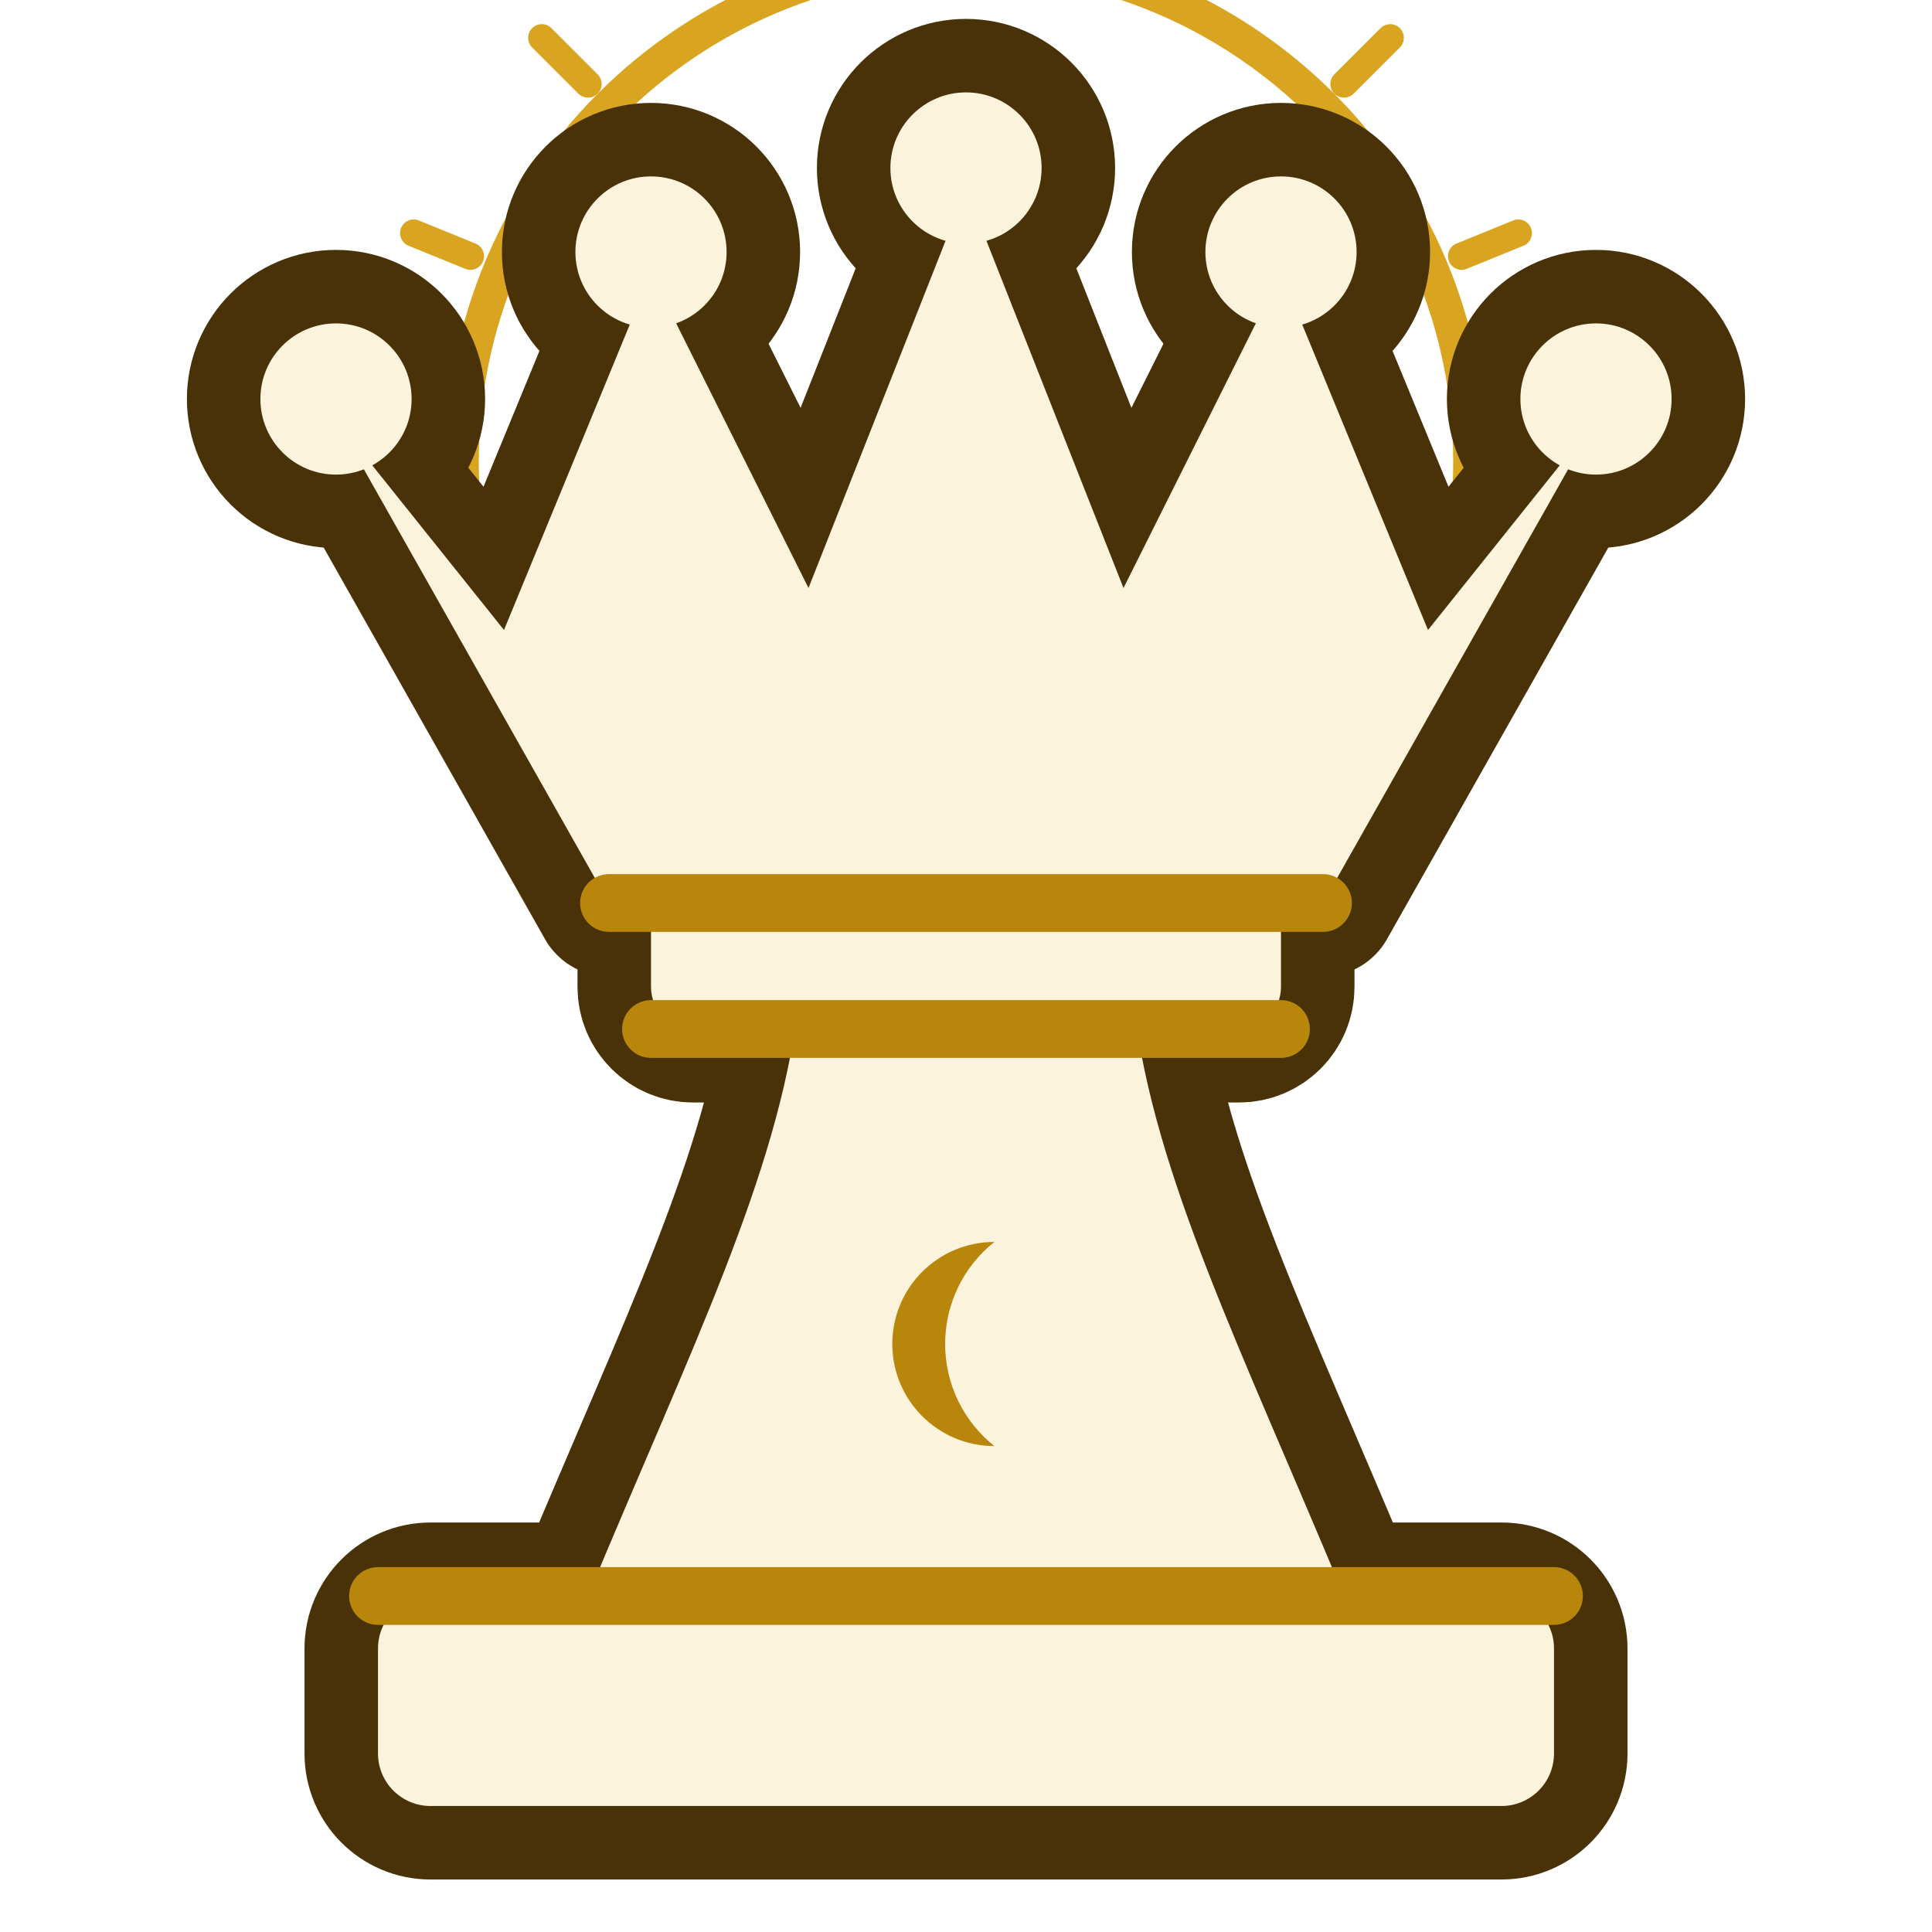
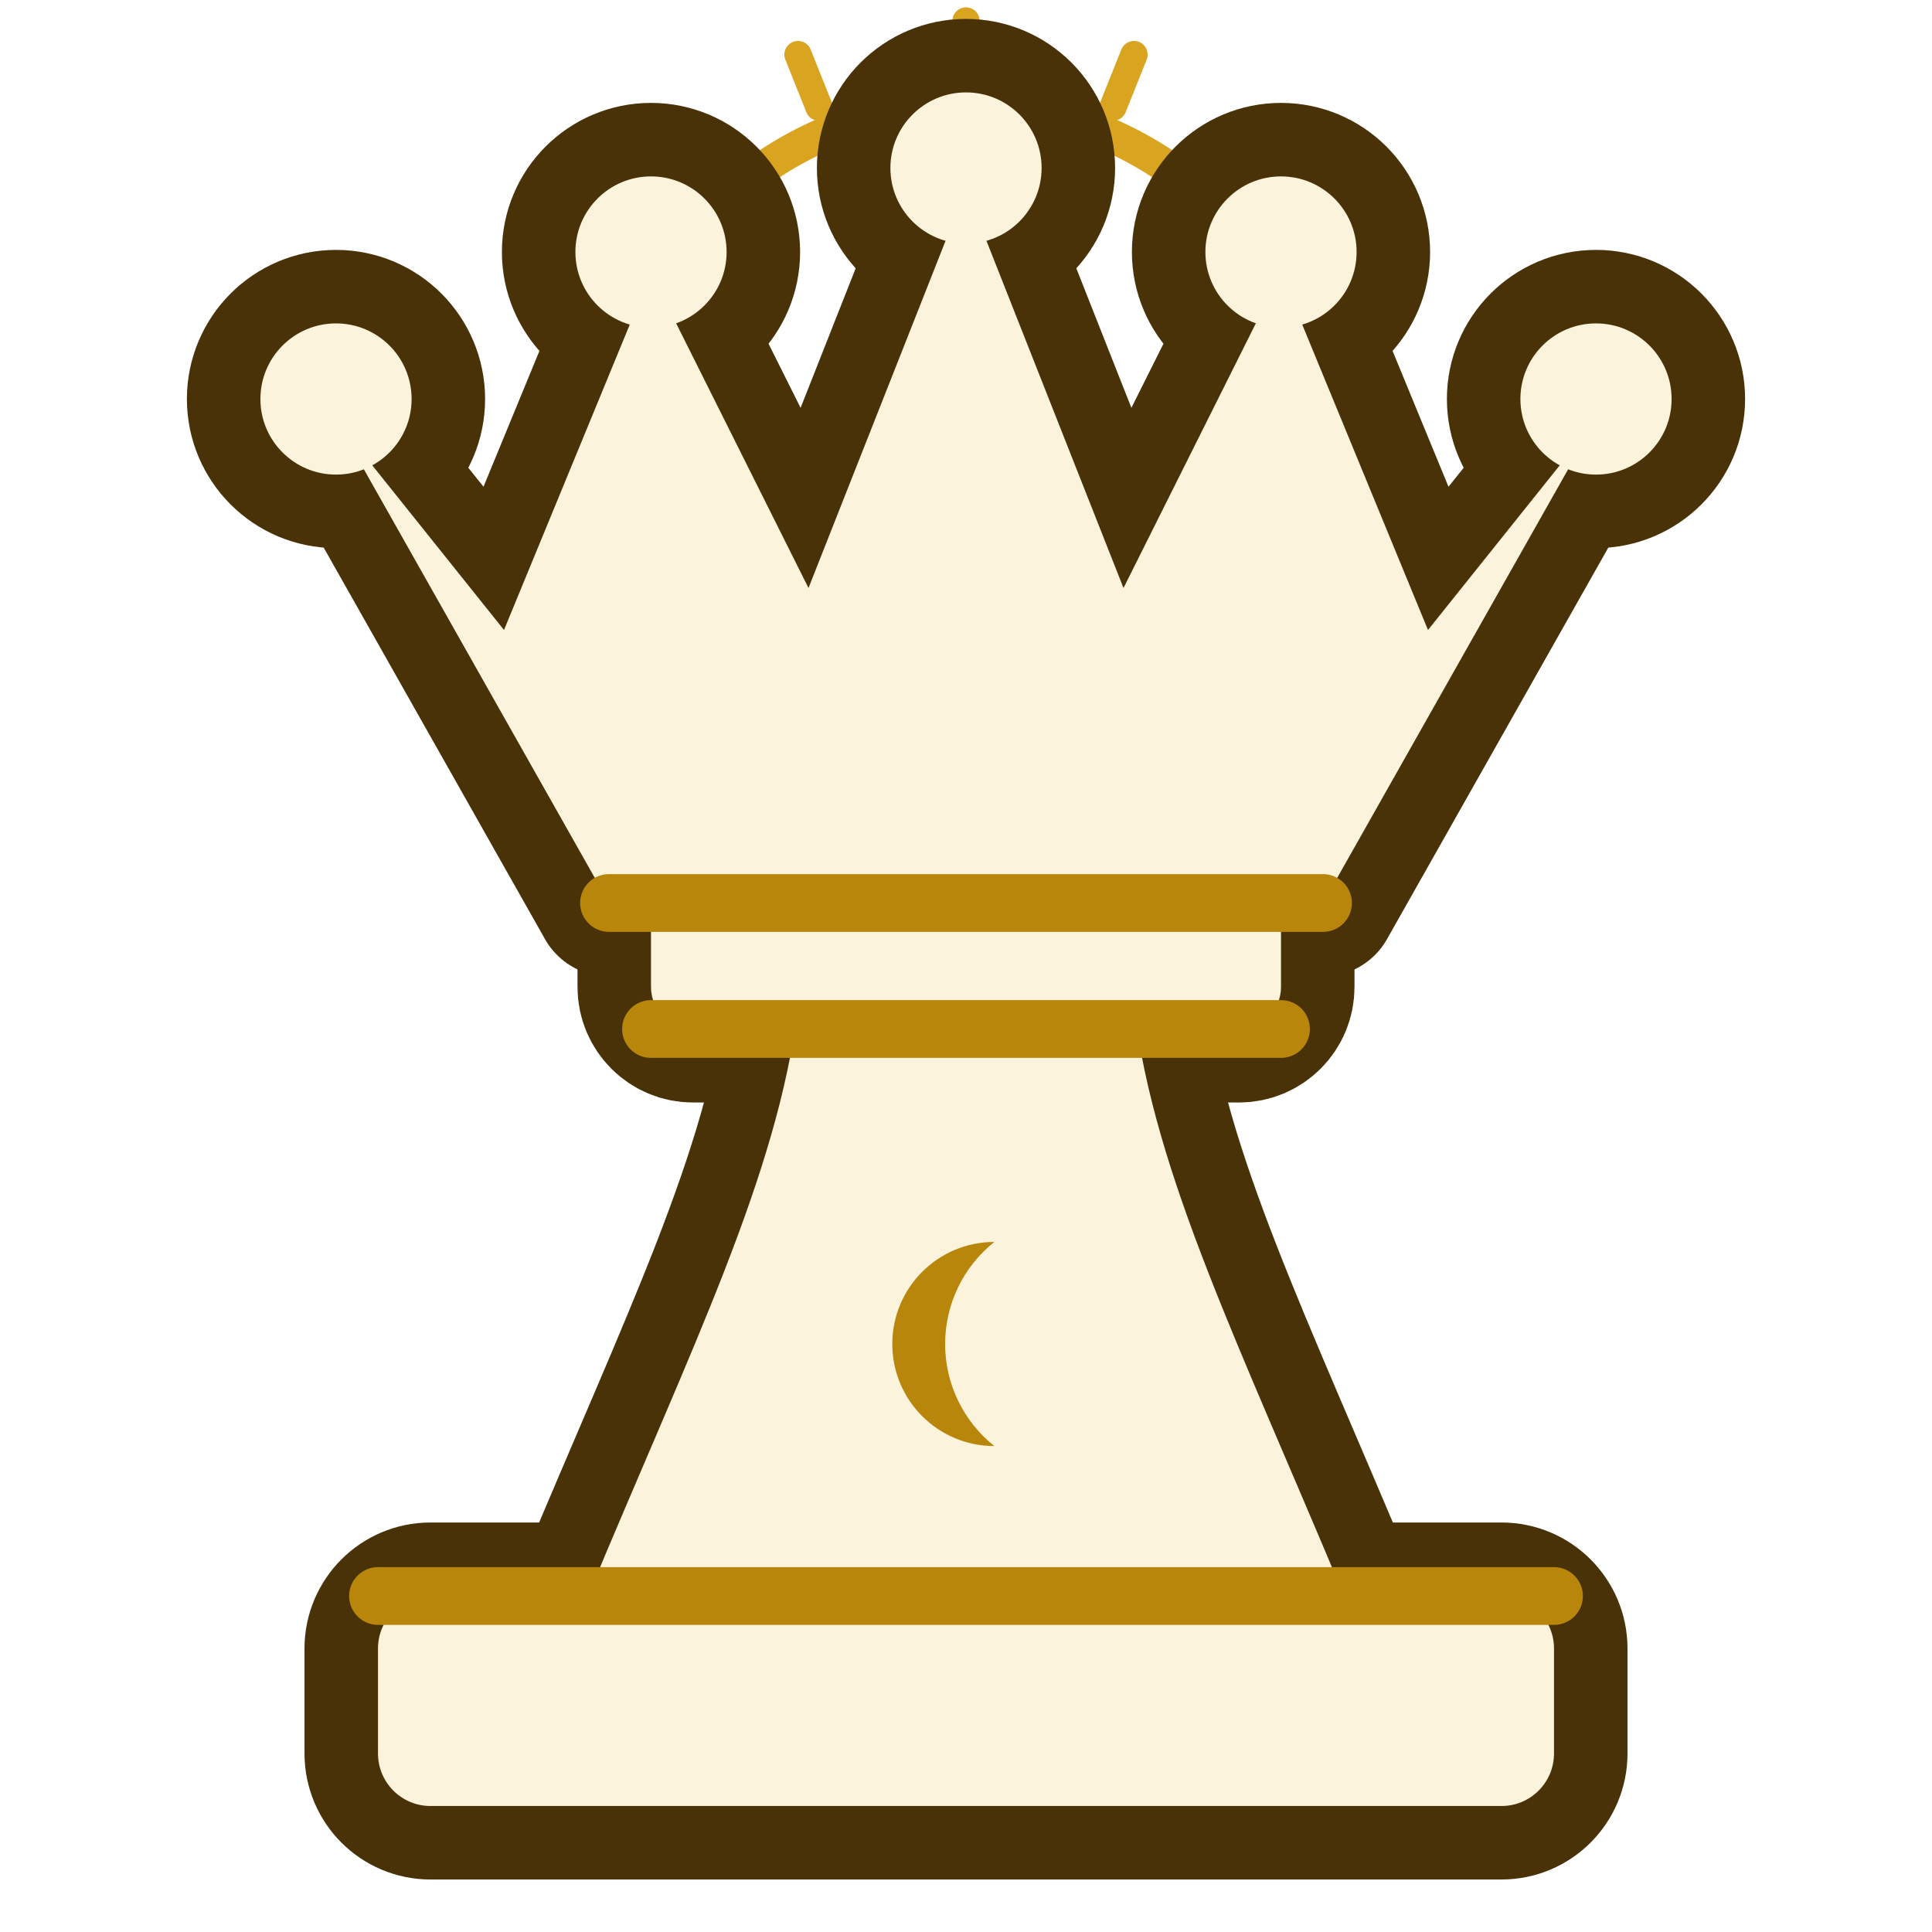
<svg xmlns="http://www.w3.org/2000/svg" viewBox="4 2 92 92">
  <defs>
    <clipPath id="howQc">
      <rect x="22" y="78" width="56" height="10" rx="2.5" />
      <path d="M32 78 C37 66 41 58 42 50 H58 C59 58 63 66 68 78 Z" />
      <rect x="35" y="44" width="30" height="7" rx="2" />
      <path d="M33 45 L20 22 L28 32 L35 15 L42.5 30 L50 11 L57.5 30 L65 15 L72 32 L80 22 L67 45 Z" />
      <circle cx="20" cy="21" r="3.6" />
      <circle cx="35" cy="14" r="3.6" />
      <circle cx="50" cy="10" r="3.6" />
      <circle cx="65" cy="14" r="3.6" />
      <circle cx="80" cy="21" r="3.6" />
    </clipPath>
  </defs>
-   <circle cx="50" cy="24" r="24" fill="none" stroke="#d9a521" stroke-width="1.6" />
+   <circle cx="50" cy="24" r="17" fill="none" stroke="#d9a521" stroke-width="1.6" />
  <g stroke="#d9a521" stroke-width="1.3" stroke-linecap="round">
-     <path d="M24.5 24.0 L21.5 24.0" />
-     <path d="M26.4 14.2 L23.7 13.1" />
-     <path d="M32.0 6.0 L29.8 3.8" />
-     <path d="M40.2 0.4 L39.1 -2.3" />
-     <path d="M50.0 -1.5 L50.0 -4.5" />
-     <path d="M59.8 0.4 L60.9 -2.3" />
-     <path d="M68.0 6.0 L70.2 3.8" />
-     <path d="M73.6 14.2 L76.3 13.1" />
-     <path d="M75.5 24.0 L78.5 24.0" />
+     <path d="M31.7 24.0 L29.0 24.0" />
+     <path d="M33.1 17.0 L30.6 16.0" />
+     <path d="M37.1 11.1 L35.2 9.2" />
+     <path d="M43.0 7.1 L42.0 4.6" />
+     <path d="M50.0 5.7 L50.0 3.0" />
+     <path d="M57.0 7.1 L58.0 4.6" />
+     <path d="M62.9 11.1 L64.8 9.2" />
+     <path d="M66.9 17.0 L69.4 16.0" />
+     <path d="M68.3 24.0 L71.0 24.0" />
  </g>
  <g fill="#4a3208" stroke="#4a3208" stroke-width="7.0" stroke-linejoin="round">
    <rect x="22" y="78" width="56" height="10" rx="2.5" />
    <path d="M32 78 C37 66 41 58 42 50 H58 C59 58 63 66 68 78 Z" />
    <rect x="35" y="44" width="30" height="7" rx="2" />
    <path d="M33 45 L20 22 L28 32 L35 15 L42.5 30 L50 11 L57.5 30 L65 15 L72 32 L80 22 L67 45 Z" />
    <circle cx="20" cy="21" r="3.6" />
    <circle cx="35" cy="14" r="3.6" />
    <circle cx="50" cy="10" r="3.6" />
    <circle cx="65" cy="14" r="3.6" />
    <circle cx="80" cy="21" r="3.6" />
  </g>
  <g fill="#fbf3dc">
    <rect x="22" y="78" width="56" height="10" rx="2.5" />
    <path d="M32 78 C37 66 41 58 42 50 H58 C59 58 63 66 68 78 Z" />
    <rect x="35" y="44" width="30" height="7" rx="2" />
    <path d="M33 45 L20 22 L28 32 L35 15 L42.5 30 L50 11 L57.5 30 L65 15 L72 32 L80 22 L67 45 Z" />
    <circle cx="20" cy="21" r="3.6" />
    <circle cx="35" cy="14" r="3.6" />
    <circle cx="50" cy="10" r="3.6" />
    <circle cx="65" cy="14" r="3.6" />
    <circle cx="80" cy="21" r="3.6" />
  </g>
  <g clip-path="url(#howQc)">
    <g transform="translate(50 66) scale(1.35) translate(-50 -83)">
      <path d="M51 79.4 A3.6 3.6 0 1 0 51 86.6 A4.6 4.6 0 0 1 51 79.4 Z" fill="#b8860b" />
    </g>
  </g>
  <g fill="none" stroke="#b8860b" stroke-width="2.75" stroke-linecap="round">
    <path d="M22 78 H78" />
    <path d="M35 51 H65" />
    <path d="M33 45 H67" />
  </g>
</svg>
